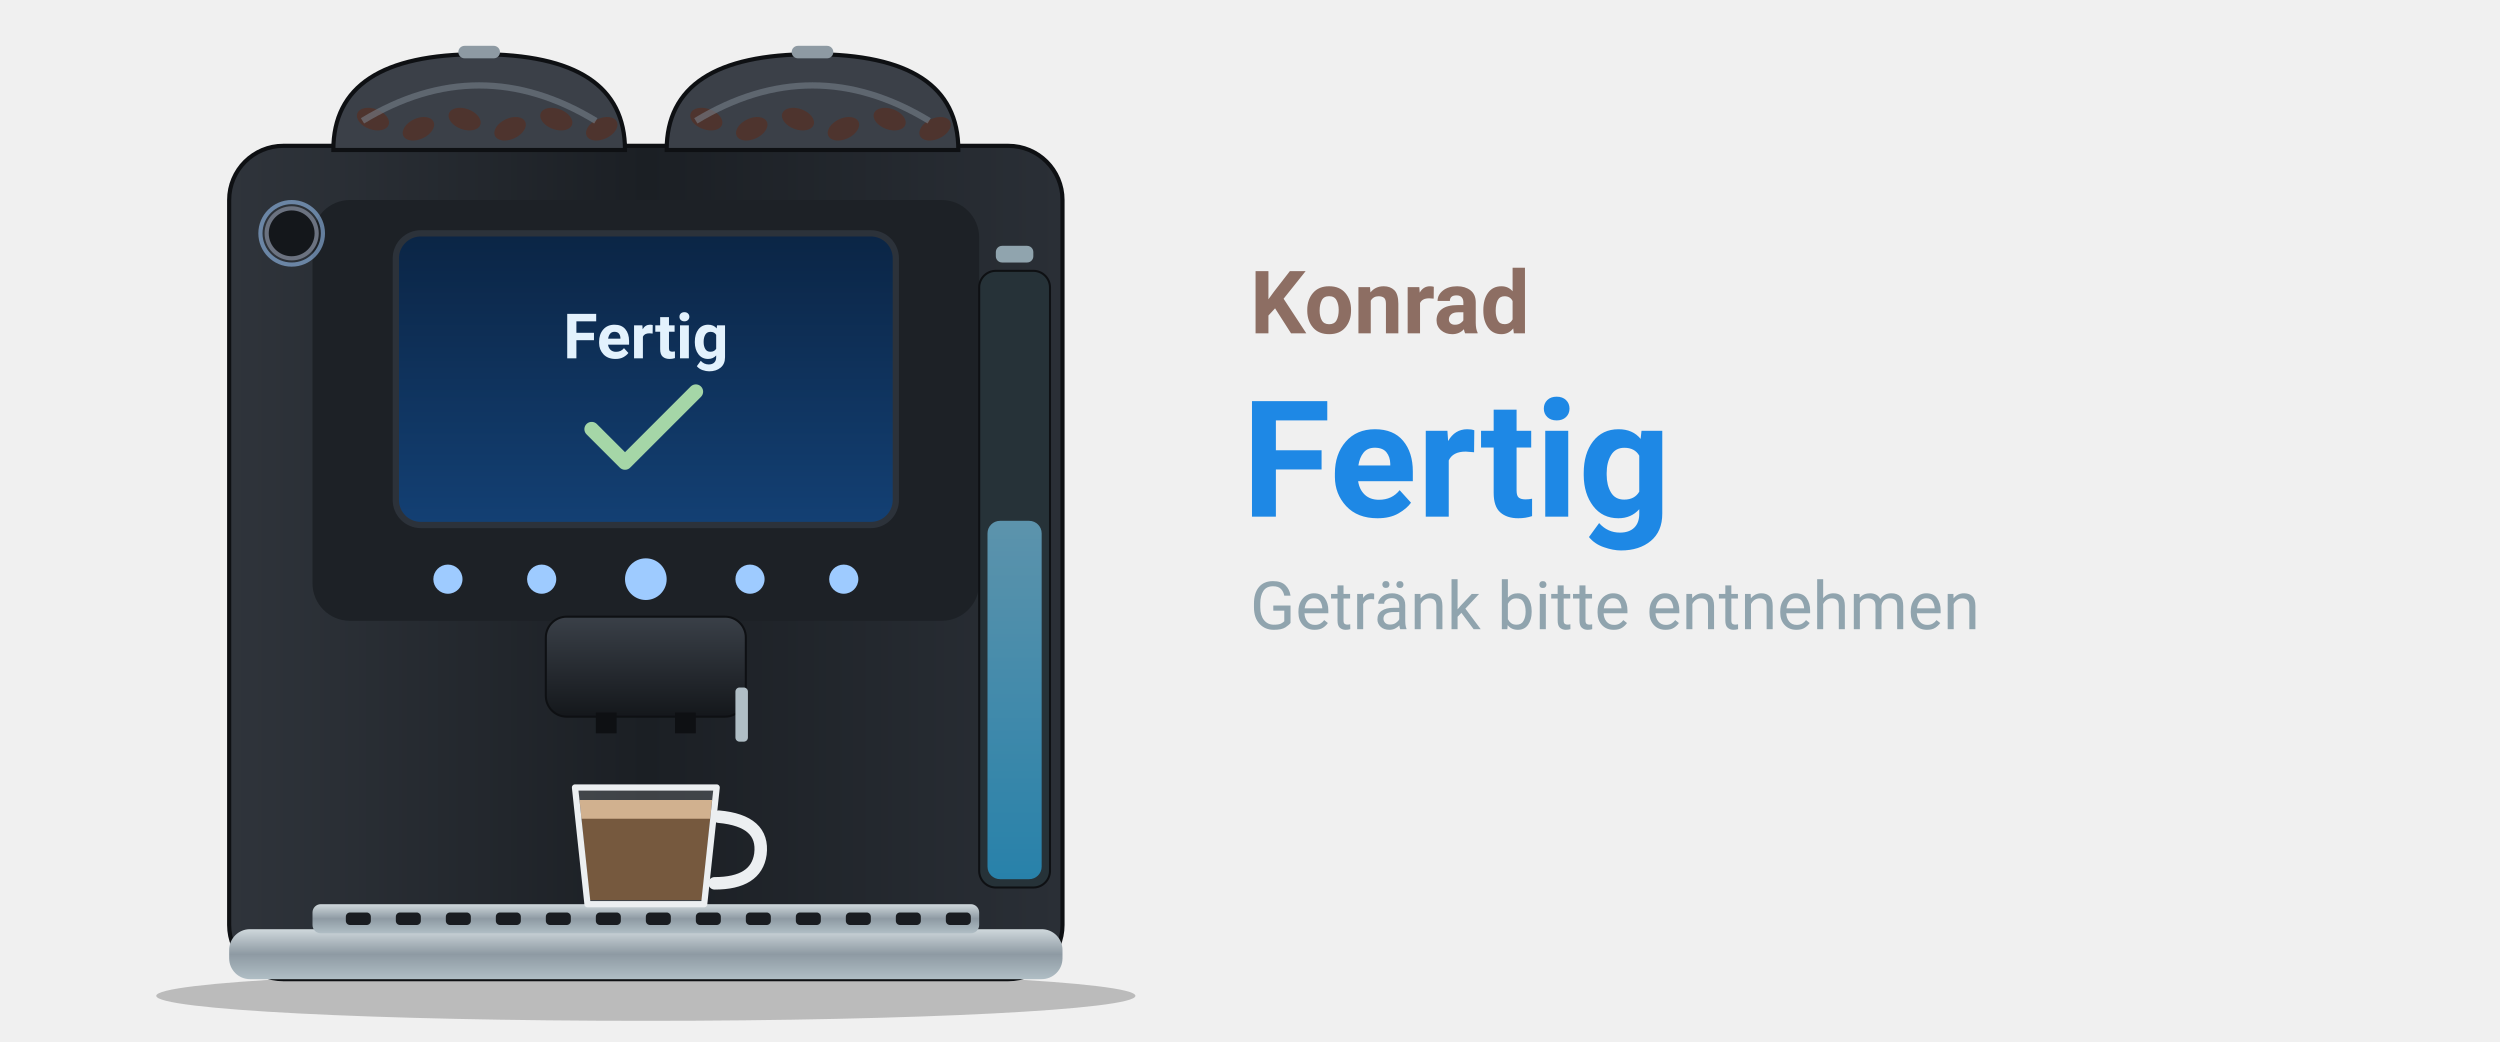
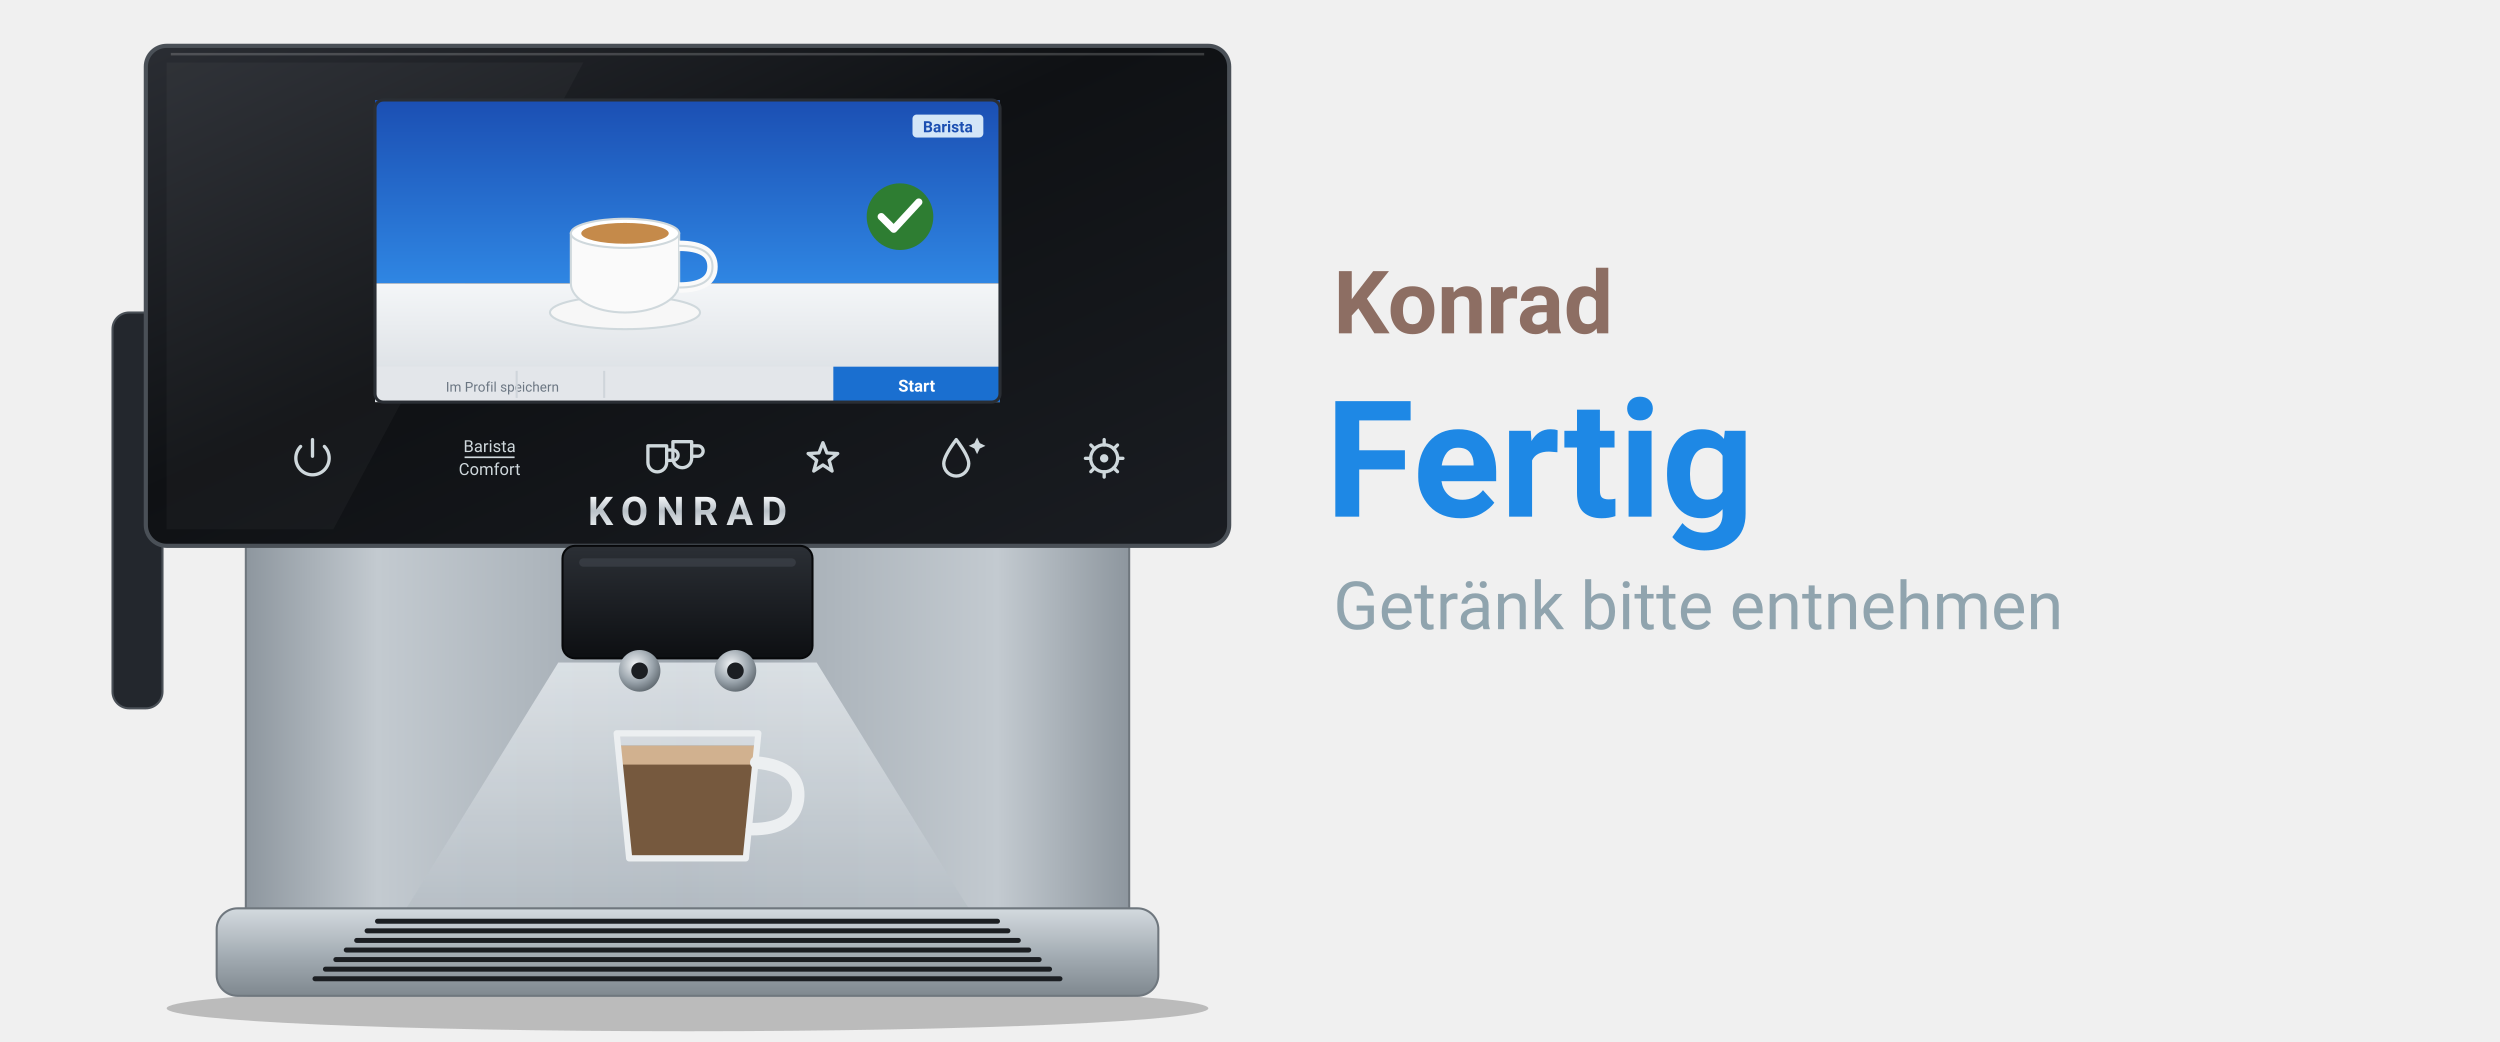
<svg xmlns="http://www.w3.org/2000/svg" viewBox="0 0 1200 500" width="1200" height="500" role="img" aria-label="Konrad: Fertig">
  <defs>
-     <linearGradient id="korpus" x1="0" y1="0" x2="1" y2="0">
-       <stop offset="0" stop-color="#2f343b" />
-       <stop offset=".5" stop-color="#1b1f24" />
-       <stop offset="1" stop-color="#2a2f36" />
+     <linearGradient id="glas" x1="0" y1="0" x2="1" y2="1">
+       <stop offset="0" stop-color="#2a2d33" />
+       <stop offset=".45" stop-color="#0f1114" />
+       <stop offset="1" stop-color="#1a1d22" />
    </linearGradient>
-     <linearGradient id="stahl" x1="0" y1="0" x2="0" y2="1">
-       <stop offset="0" stop-color="#cfd8dc" />
-       <stop offset=".5" stop-color="#8e9aa3" />
-       <stop offset="1" stop-color="#b0bec5" />
+     <linearGradient id="stahl_korpus" x1="0" y1="0" x2="1" y2="0">
+       <stop offset="0" stop-color="#8d969e" />
+       <stop offset=".15" stop-color="#c3cad0" />
+       <stop offset=".5" stop-color="#9aa3ab" />
+       <stop offset=".85" stop-color="#c3cad0" />
+       <stop offset="1" stop-color="#8d969e" />
+     </linearGradient>
+     <linearGradient id="stahl_blende" x1="0" y1="0" x2="0" y2="1">
+       <stop offset="0" stop-color="#e3e8ec" />
+       <stop offset="1" stop-color="#aab3bb" />
+     </linearGradient>
+     <linearGradient id="stahl_schale" x1="0" y1="0" x2="0" y2="1">
+       <stop offset="0" stop-color="#d3dadf" />
+       <stop offset=".6" stop-color="#9ea7ae" />
+       <stop offset="1" stop-color="#7f888f" />
    </linearGradient>
    <linearGradient id="auslauf" x1="0" y1="0" x2="0" y2="1">
-       <stop offset="0" stop-color="#3a4048" />
-       <stop offset="1" stop-color="#14171b" />
+       <stop offset="0" stop-color="#2b2f35" />
+       <stop offset="1" stop-color="#0d0f12" />
    </linearGradient>
-     <linearGradient id="display_blau" x1="0" y1="0" x2="0" y2="1">
-       <stop offset="0" stop-color="#0b2545" />
-       <stop offset="1" stop-color="#134074" />
+     <radialGradient id="duese" cx=".4" cy=".35" r=".7">
+       <stop offset="0" stop-color="#f1f4f6" />
+       <stop offset=".6" stop-color="#9aa4ac" />
+       <stop offset="1" stop-color="#5c656c" />
+     </radialGradient>
+     <linearGradient id="ui_blau" x1="0" y1="0" x2="0" y2="1">
+       <stop offset="0" stop-color="#1b4fb3" />
+       <stop offset="1" stop-color="#2f86e3" />
    </linearGradient>
-     <linearGradient id="display_amber" x1="0" y1="0" x2="0" y2="1">
-       <stop offset="0" stop-color="#5d3a00" />
-       <stop offset="1" stop-color="#8a5a00" />
+     <linearGradient id="ui_amber" x1="0" y1="0" x2="0" y2="1">
+       <stop offset="0" stop-color="#a65f00" />
+       <stop offset="1" stop-color="#e0a200" />
    </linearGradient>
-     <linearGradient id="display_rot" x1="0" y1="0" x2="0" y2="1">
-       <stop offset="0" stop-color="#6a1b1b" />
-       <stop offset="1" stop-color="#9c2a2a" />
+     <linearGradient id="ui_rot" x1="0" y1="0" x2="0" y2="1">
+       <stop offset="0" stop-color="#8e1b1b" />
+       <stop offset="1" stop-color="#d32f2f" />
    </linearGradient>
-     <linearGradient id="wasser" x1="0" y1="0" x2="0" y2="1">
-       <stop offset="0" stop-color="#81d4fa" />
-       <stop offset="1" stop-color="#29b6f6" />
+     <linearGradient id="ui_theke" x1="0" y1="0" x2="0" y2="1">
+       <stop offset="0" stop-color="#f4f6f8" />
+       <stop offset="1" stop-color="#d6dbe0" />
    </linearGradient>
-     <clipPath id="glas">
-       <path d="M278 382 h64 l-5 50 h-54 z" />
+     <linearGradient id="chrom" x1="0" y1="0" x2="0" y2="1">
+       <stop offset="0" stop-color="#f5f7f9" />
+       <stop offset=".5" stop-color="#b8c0c7" />
+       <stop offset="1" stop-color="#e3e7ea" />
+     </linearGradient>
+     <clipPath id="glasrand">
+       <path d="M296 352 h68 l-6 60 h-56 z" />
    </clipPath>
  </defs>
-   <ellipse cx="310" cy="478" rx="235" ry="12" fill="#000" opacity=".22" />
-   <rect x="110" y="70" width="400" height="400" rx="26" fill="url(#korpus)" stroke="#0e1013" stroke-width="2" />
-   <rect x="150" y="96" width="320" height="202" rx="18" fill="#1d2126" />
-   <rect x="110" y="446" width="400" height="24" rx="10" fill="url(#stahl)" />
-   <path d="M160 72 q0 -46 70 -46 q70 0 70 46 z" fill="#3b4048" stroke="#0e1013" stroke-width="2" />
-   <ellipse cx="178" cy="57" rx="8" ry="5" fill="#4e342e" transform="rotate(20 178 60)" />
-   <ellipse cx="200" cy="62" rx="8" ry="5" fill="#4e342e" transform="rotate(-25 200 60)" />
-   <ellipse cx="222" cy="57" rx="8" ry="5" fill="#4e342e" transform="rotate(20 222 60)" />
-   <ellipse cx="244" cy="62" rx="8" ry="5" fill="#4e342e" transform="rotate(-25 244 60)" />
-   <ellipse cx="266" cy="57" rx="8" ry="5" fill="#4e342e" transform="rotate(20 266 60)" />
-   <ellipse cx="288" cy="62" rx="8" ry="5" fill="#4e342e" transform="rotate(-25 288 60)" />
-   <path d="M174 58 q56 -34 112 0" fill="none" stroke="#7a8590" stroke-width="3" opacity=".55" />
-   <rect x="220" y="22" width="20" height="6" rx="3" fill="#8e9aa3" />
-   <path d="M320 72 q0 -46 70 -46 q70 0 70 46 z" fill="#3b4048" stroke="#0e1013" stroke-width="2" />
-   <ellipse cx="338" cy="57" rx="8" ry="5" fill="#4e342e" transform="rotate(20 338 60)" />
-   <ellipse cx="360" cy="62" rx="8" ry="5" fill="#4e342e" transform="rotate(-25 360 60)" />
-   <ellipse cx="382" cy="57" rx="8" ry="5" fill="#4e342e" transform="rotate(20 382 60)" />
-   <ellipse cx="404" cy="62" rx="8" ry="5" fill="#4e342e" transform="rotate(-25 404 60)" />
-   <ellipse cx="426" cy="57" rx="8" ry="5" fill="#4e342e" transform="rotate(20 426 60)" />
-   <ellipse cx="448" cy="62" rx="8" ry="5" fill="#4e342e" transform="rotate(-25 448 60)" />
-   <path d="M334 58 q56 -34 112 0" fill="none" stroke="#7a8590" stroke-width="3" opacity=".55" />
-   <rect x="380" y="22" width="20" height="6" rx="3" fill="#8e9aa3" />
-   <circle cx="140" cy="112" r="12" fill="#14171b" stroke="#6b7280" stroke-width="2" />
-   <circle cx="140" cy="112" r="15" fill="none" stroke="#9ecbff" stroke-width="2" opacity=".55" />
-   <rect x="190" y="112" width="240" height="140" rx="12" fill="url(#display_blau)" stroke="#2c323a" stroke-width="3" />
-   <text x="310" y="172" font-size="30" font-family="-apple-system, 'Segoe UI', Roboto, Helvetica, Arial, sans-serif" text-anchor="middle" fill="#e3f2fd" font-weight="600">Fertig</text>
-   <path d="M284 206 l16 16 l34 -34" fill="none" stroke="#a5d6a7" stroke-width="7" stroke-linecap="round" stroke-linejoin="round" />
-   <circle cx="215" cy="278" r="7" fill="#9ecbff" />
-   <circle cx="260" cy="278" r="7" fill="#9ecbff" />
-   <circle cx="310" cy="278" r="10" fill="#9ecbff">
-     <animate attributeName="opacity" values="1;.3;1" dur="2.4s" repeatCount="indefinite" />
-   </circle>
-   <circle cx="360" cy="278" r="7" fill="#9ecbff" />
-   <circle cx="405" cy="278" r="7" fill="#9ecbff" />
-   <rect x="262" y="296" width="96" height="48" rx="10" fill="url(#auslauf)" stroke="#0e1013" />
-   <rect x="286" y="342" width="10" height="10" fill="#0e1013" />
-   <rect x="324" y="342" width="10" height="10" fill="#0e1013" />
-   <rect x="353" y="330" width="6" height="26" rx="2" fill="#b0bec5" />
-   <rect x="470" y="130" width="34" height="296" rx="8" fill="#263238" stroke="#0e1013" />
-   <rect x="474" y="250" width="26" height="172" rx="6" fill="url(#wasser)" opacity=".6" />
-   <rect x="478" y="118" width="18" height="8" rx="3" fill="#90a4ae" />
-   <rect x="150" y="434" width="320" height="14" rx="4" fill="url(#stahl)" />
-   <g fill="#1a1d21">
-     <rect x="166" y="438" width="12" height="6" rx="2" />
-     <rect x="190" y="438" width="12" height="6" rx="2" />
-     <rect x="214" y="438" width="12" height="6" rx="2" />
-     <rect x="238" y="438" width="12" height="6" rx="2" />
-     <rect x="262" y="438" width="12" height="6" rx="2" />
-     <rect x="286" y="438" width="12" height="6" rx="2" />
-     <rect x="310" y="438" width="12" height="6" rx="2" />
-     <rect x="334" y="438" width="12" height="6" rx="2" />
-     <rect x="358" y="438" width="12" height="6" rx="2" />
-     <rect x="382" y="438" width="12" height="6" rx="2" />
-     <rect x="406" y="438" width="12" height="6" rx="2" />
-     <rect x="430" y="438" width="12" height="6" rx="2" />
-     <rect x="454" y="438" width="12" height="6" rx="2" />
+   <ellipse cx="330" cy="484" rx="250" ry="11" fill="#000" opacity=".22" />
+   <rect x="54" y="150" width="24" height="190" rx="8" fill="#23272d" stroke="#4a5057" stroke-width="1" />
+   <rect x="118" y="250" width="424" height="226" rx="12" fill="url(#stahl_korpus)" stroke="#6f777e" stroke-width="1" />
+   <path d="M268 318 h124 l94 152 h-312 z" fill="url(#stahl_blende)" opacity=".85" />
+   <rect x="104" y="436" width="452" height="42" rx="10" fill="url(#stahl_schale)" stroke="#6f777e" stroke-width="1" />
+   <rect x="180" y="441.0" width="300" height="2.4" rx="1.2" fill="#1b1e22" />
+   <rect x="175" y="445.6" width="310" height="2.4" rx="1.2" fill="#1b1e22" />
+   <rect x="170" y="450.2" width="320" height="2.4" rx="1.2" fill="#1b1e22" />
+   <rect x="165" y="454.8" width="330" height="2.4" rx="1.2" fill="#1b1e22" />
+   <rect x="160" y="459.4" width="340" height="2.4" rx="1.2" fill="#1b1e22" />
+   <rect x="155" y="464.0" width="350" height="2.4" rx="1.2" fill="#1b1e22" />
+   <rect x="150" y="468.6" width="360" height="2.4" rx="1.2" fill="#1b1e22" />
+   <rect x="70" y="22" width="520" height="240" rx="10" fill="url(#glas)" stroke="#4a5057" stroke-width="2" />
+   <path d="M80 30 h200 l-120 224 h-80 z" fill="#ffffff" opacity=".035" />
+   <path d="M82 26 h496" stroke="#ffffff" stroke-width="1.2" opacity=".18" />
+   <rect x="180" y="48" width="300" height="88" fill="url(#ui_blau)" />
+   <rect x="180" y="136" width="300" height="57" fill="url(#ui_theke)" />
+   <rect x="438" y="55" width="34" height="11" rx="2" fill="#e3f2fd" opacity=".92" />
+   <text x="455" y="63.5" font-size="7.5" fill="#1c4fb1" font-family="-apple-system, 'Segoe UI', Roboto, Helvetica, Arial, sans-serif" text-anchor="middle" font-weight="600">Barista</text>
+   <ellipse cx="300" cy="150" rx="36" ry="8" fill="#f7f7f7" stroke="#cfd8dc" stroke-width="1" />
+   <path d="M274 112 h52 v24 a26 14 0 0 1 -52 0 z" fill="#fafafa" stroke="#cfd8dc" stroke-width="1" />
+   <path d="M326 118 q16 0 16 10 q0 10 -16 10" fill="none" stroke="#fafafa" stroke-width="5" />
+   <path d="M326 118 q16 0 16 10 q0 10 -16 10" fill="none" stroke="#cfd8dc" stroke-width="1" />
+   <ellipse cx="300" cy="112" rx="26" ry="7" fill="#ffffff" stroke="#cfd8dc" stroke-width="1" />
+   <ellipse cx="300" cy="112" rx="21" ry="5" fill="#c58a4a" />
+   <circle cx="432" cy="104" r="16" fill="#2e7d32" />
+   <path d="M423 104 l6 6 l12 -13" fill="none" stroke="#ffffff" stroke-width="3.5" stroke-linecap="round" stroke-linejoin="round" />
+   <rect x="180" y="176" width="300" height="17" fill="#e3e6ea" />
+   <text x="214" y="188" font-size="6.5" fill="#6b7682" font-family="-apple-system, 'Segoe UI', Roboto, Helvetica, Arial, sans-serif">Im Profil speichern</text>
+   <path d="M248 178 v13 M290 178 v13" stroke="#cfd5db" stroke-width="1" />
+   <rect x="400" y="176" width="80" height="17" fill="#1a6fd0" />
+   <text x="440" y="188" font-size="8" fill="#ffffff" font-family="-apple-system, 'Segoe UI', Roboto, Helvetica, Arial, sans-serif" text-anchor="middle" font-weight="600">Start</text>
+   <rect x="180" y="48" width="300" height="145" rx="4" fill="none" stroke="#2a2e34" stroke-width="1.5" />
+   <path d="M144.3 214.3 a8 8 0 1 0 11.4 0" fill="none" stroke="#cfd8dc" stroke-width="1.6" stroke-linecap="round" stroke-linejoin="round" />
+   <path d="M150 211 v8" fill="none" stroke="#cfd8dc" stroke-width="1.6" stroke-linecap="round" stroke-linejoin="round" />
+   <text x="235" y="217" font-size="8" fill="#cfd8dc" font-family="-apple-system, 'Segoe UI', Roboto, Helvetica, Arial, sans-serif" text-anchor="middle">Barista</text>
+   <path d="M223 219.5 h24" stroke="#cfd8dc" stroke-width=".8" />
+   <text x="235" y="228" font-size="8" fill="#cfd8dc" font-family="-apple-system, 'Segoe UI', Roboto, Helvetica, Arial, sans-serif" text-anchor="middle">Comfort</text>
+   <path d="M311 214 h9 v8 a4.5 4.5 0 0 1 -9 0 z M320 216 h3 a2.5 2.5 0 0 1 0 5 h-3" fill="none" stroke="#cfd8dc" stroke-width="1.6" stroke-linecap="round" stroke-linejoin="round" />
+   <path d="M323 212 h9 v8 a4.5 4.5 0 0 1 -9 0 z M332 214 h3 a2.5 2.5 0 0 1 0 5 h-3" fill="none" stroke="#cfd8dc" stroke-width="1.6" stroke-linecap="round" stroke-linejoin="round" />
+   <polygon points="395.0,212.5 396.9,217.4 402.1,217.7 398.0,221.0 399.4,226.1 395.0,223.2 390.6,226.1 392.0,221.0 387.9,217.7 393.1,217.4" fill="none" stroke="#cfd8dc" stroke-width="1.6" stroke-linecap="round" stroke-linejoin="round" />
+   <path d="M459 211 q6 8 6 11.5 a6 6 0 0 1 -12 0 q0 -3.5 6 -11.5 z" fill="none" stroke="#cfd8dc" stroke-width="1.6" stroke-linecap="round" stroke-linejoin="round" />
+   <path d="M469 210 l1.3 2.7 l2.7 1.3 l-2.7 1.3 l-1.3 2.7 l-1.3 -2.7 l-2.7 -1.3 l2.7 -1.3 z" fill="#cfd8dc" />
+   <circle cx="530" cy="220" r="6.5" fill="none" stroke="#cfd8dc" stroke-width="1.6" stroke-linecap="round" stroke-linejoin="round" />
+   <circle cx="530" cy="220" r="2" fill="#cfd8dc" />
+   <path d="M536.5 220.0 L539.0 220.0" fill="none" stroke="#cfd8dc" stroke-width="1.6" stroke-linecap="round" stroke-linejoin="round" />
+   <path d="M534.6 224.6 L536.4 226.4" fill="none" stroke="#cfd8dc" stroke-width="1.6" stroke-linecap="round" stroke-linejoin="round" />
+   <path d="M530.0 226.5 L530.0 229.0" fill="none" stroke="#cfd8dc" stroke-width="1.6" stroke-linecap="round" stroke-linejoin="round" />
+   <path d="M525.4 224.6 L523.6 226.4" fill="none" stroke="#cfd8dc" stroke-width="1.6" stroke-linecap="round" stroke-linejoin="round" />
+   <path d="M523.5 220.0 L521.0 220.0" fill="none" stroke="#cfd8dc" stroke-width="1.6" stroke-linecap="round" stroke-linejoin="round" />
+   <path d="M525.4 215.4 L523.6 213.6" fill="none" stroke="#cfd8dc" stroke-width="1.6" stroke-linecap="round" stroke-linejoin="round" />
+   <path d="M530.0 213.5 L530.0 211.0" fill="none" stroke="#cfd8dc" stroke-width="1.6" stroke-linecap="round" stroke-linejoin="round" />
+   <path d="M534.6 215.4 L536.4 213.6" fill="none" stroke="#cfd8dc" stroke-width="1.6" stroke-linecap="round" stroke-linejoin="round" />
+   <text x="330" y="252" font-size="19" font-weight="700" letter-spacing="4" fill="url(#chrom)" font-family="-apple-system, 'Segoe UI', Roboto, Helvetica, Arial, sans-serif" text-anchor="middle">KONRAD</text>
+   <rect x="270" y="262" width="120" height="54" rx="6" fill="url(#auslauf)" stroke="#07080a" />
+   <rect x="278" y="268" width="104" height="4" rx="2" fill="#3a3f46" opacity=".8" />
+   <circle cx="307" cy="322" r="10" fill="url(#duese)" />
+   <circle cx="307" cy="322" r="4" fill="#1b1e22" />
+   <circle cx="353" cy="322" r="10" fill="url(#duese)" />
+   <circle cx="353" cy="322" r="4" fill="#1b1e22" />
+   <g clip-path="url(#glasrand)">
+     <rect x="290" y="358" width="80" height="54" fill="#5d3a1a" />
+     <rect x="290" y="358" width="80" height="9" fill="#c8a27a" />
  </g>
-   <g clip-path="url(#glas)">
-     <rect x="270" y="384" width="80" height="50" fill="#5d3a1a" />
-     <rect x="270" y="384" width="80" height="9" fill="#c8a27a" />
-   </g>
-   <path d="M276 378 h68 l-6 56 h-56 z" fill="#ffffff" fill-opacity=".16" stroke="#eceff1" stroke-width="3" stroke-linejoin="round" />
-   <path d="M345 392 q22 2 20 18 q-2 14 -22 14" fill="none" stroke="#eceff1" stroke-width="6" stroke-linecap="round" />
-   <path d="M296 374 c-7 -9 7 -15 0 -26" fill="none" stroke="#cfd8dc" stroke-width="4" stroke-linecap="round" opacity="0">
+   <path d="M296 352 h68 l-6 60 h-56 z" fill="#ffffff" fill-opacity=".16" stroke="#eceff1" stroke-width="3" stroke-linejoin="round" />
+   <path d="M363 366 q22 2 20 18 q-2 14 -22 14" fill="none" stroke="#eceff1" stroke-width="6" stroke-linecap="round" />
+   <path d="M318 346 c-7 -9 7 -15 0 -26" fill="none" stroke="#cfd8dc" stroke-width="4" stroke-linecap="round" opacity="0">
    <animateTransform attributeName="transform" type="translate" values="0 0;0 -30" dur="2.6s" begin="0.0s" repeatCount="indefinite" />
    <animate attributeName="opacity" values="0;.85;0" dur="2.6s" begin="0.0s" repeatCount="indefinite" />
  </path>
-   <path d="M310 374 c-7 -9 7 -15 0 -26" fill="none" stroke="#cfd8dc" stroke-width="4" stroke-linecap="round" opacity="0">
+   <path d="M330 346 c-7 -9 7 -15 0 -26" fill="none" stroke="#cfd8dc" stroke-width="4" stroke-linecap="round" opacity="0">
    <animateTransform attributeName="transform" type="translate" values="0 0;0 -30" dur="2.6s" begin="0.9s" repeatCount="indefinite" />
    <animate attributeName="opacity" values="0;.85;0" dur="2.6s" begin="0.9s" repeatCount="indefinite" />
  </path>
-   <path d="M324 374 c-7 -9 7 -15 0 -26" fill="none" stroke="#cfd8dc" stroke-width="4" stroke-linecap="round" opacity="0">
+   <path d="M342 346 c-7 -9 7 -15 0 -26" fill="none" stroke="#cfd8dc" stroke-width="4" stroke-linecap="round" opacity="0">
    <animateTransform attributeName="transform" type="translate" values="0 0;0 -30" dur="2.6s" begin="1.8s" repeatCount="indefinite" />
    <animate attributeName="opacity" values="0;.85;0" dur="2.6s" begin="1.8s" repeatCount="indefinite" />
  </path>
-   <text x="600" y="160" font-size="42" font-weight="600" fill="#8d6e63" font-family="-apple-system, 'Segoe UI', Roboto, Helvetica, Arial, sans-serif">Konrad</text>
-   <text x="596" y="248" font-size="78" font-weight="700" fill="#1e88e5" font-family="-apple-system, 'Segoe UI', Roboto, Helvetica, Arial, sans-serif">Fertig</text>
-   <text x="600" y="302" font-size="32" fill="#90a4ae" font-family="-apple-system, 'Segoe UI', Roboto, Helvetica, Arial, sans-serif">Getränk bitte entnehmen</text>
+   <text x="640" y="160" font-size="42" font-weight="600" fill="#8d6e63" font-family="-apple-system, 'Segoe UI', Roboto, Helvetica, Arial, sans-serif">Konrad</text>
+   <text x="636" y="248" font-size="78" font-weight="700" fill="#1e88e5" font-family="-apple-system, 'Segoe UI', Roboto, Helvetica, Arial, sans-serif">Fertig</text>
+   <text x="640" y="302" font-size="32" fill="#90a4ae" font-family="-apple-system, 'Segoe UI', Roboto, Helvetica, Arial, sans-serif">Getränk bitte entnehmen</text>
</svg>
